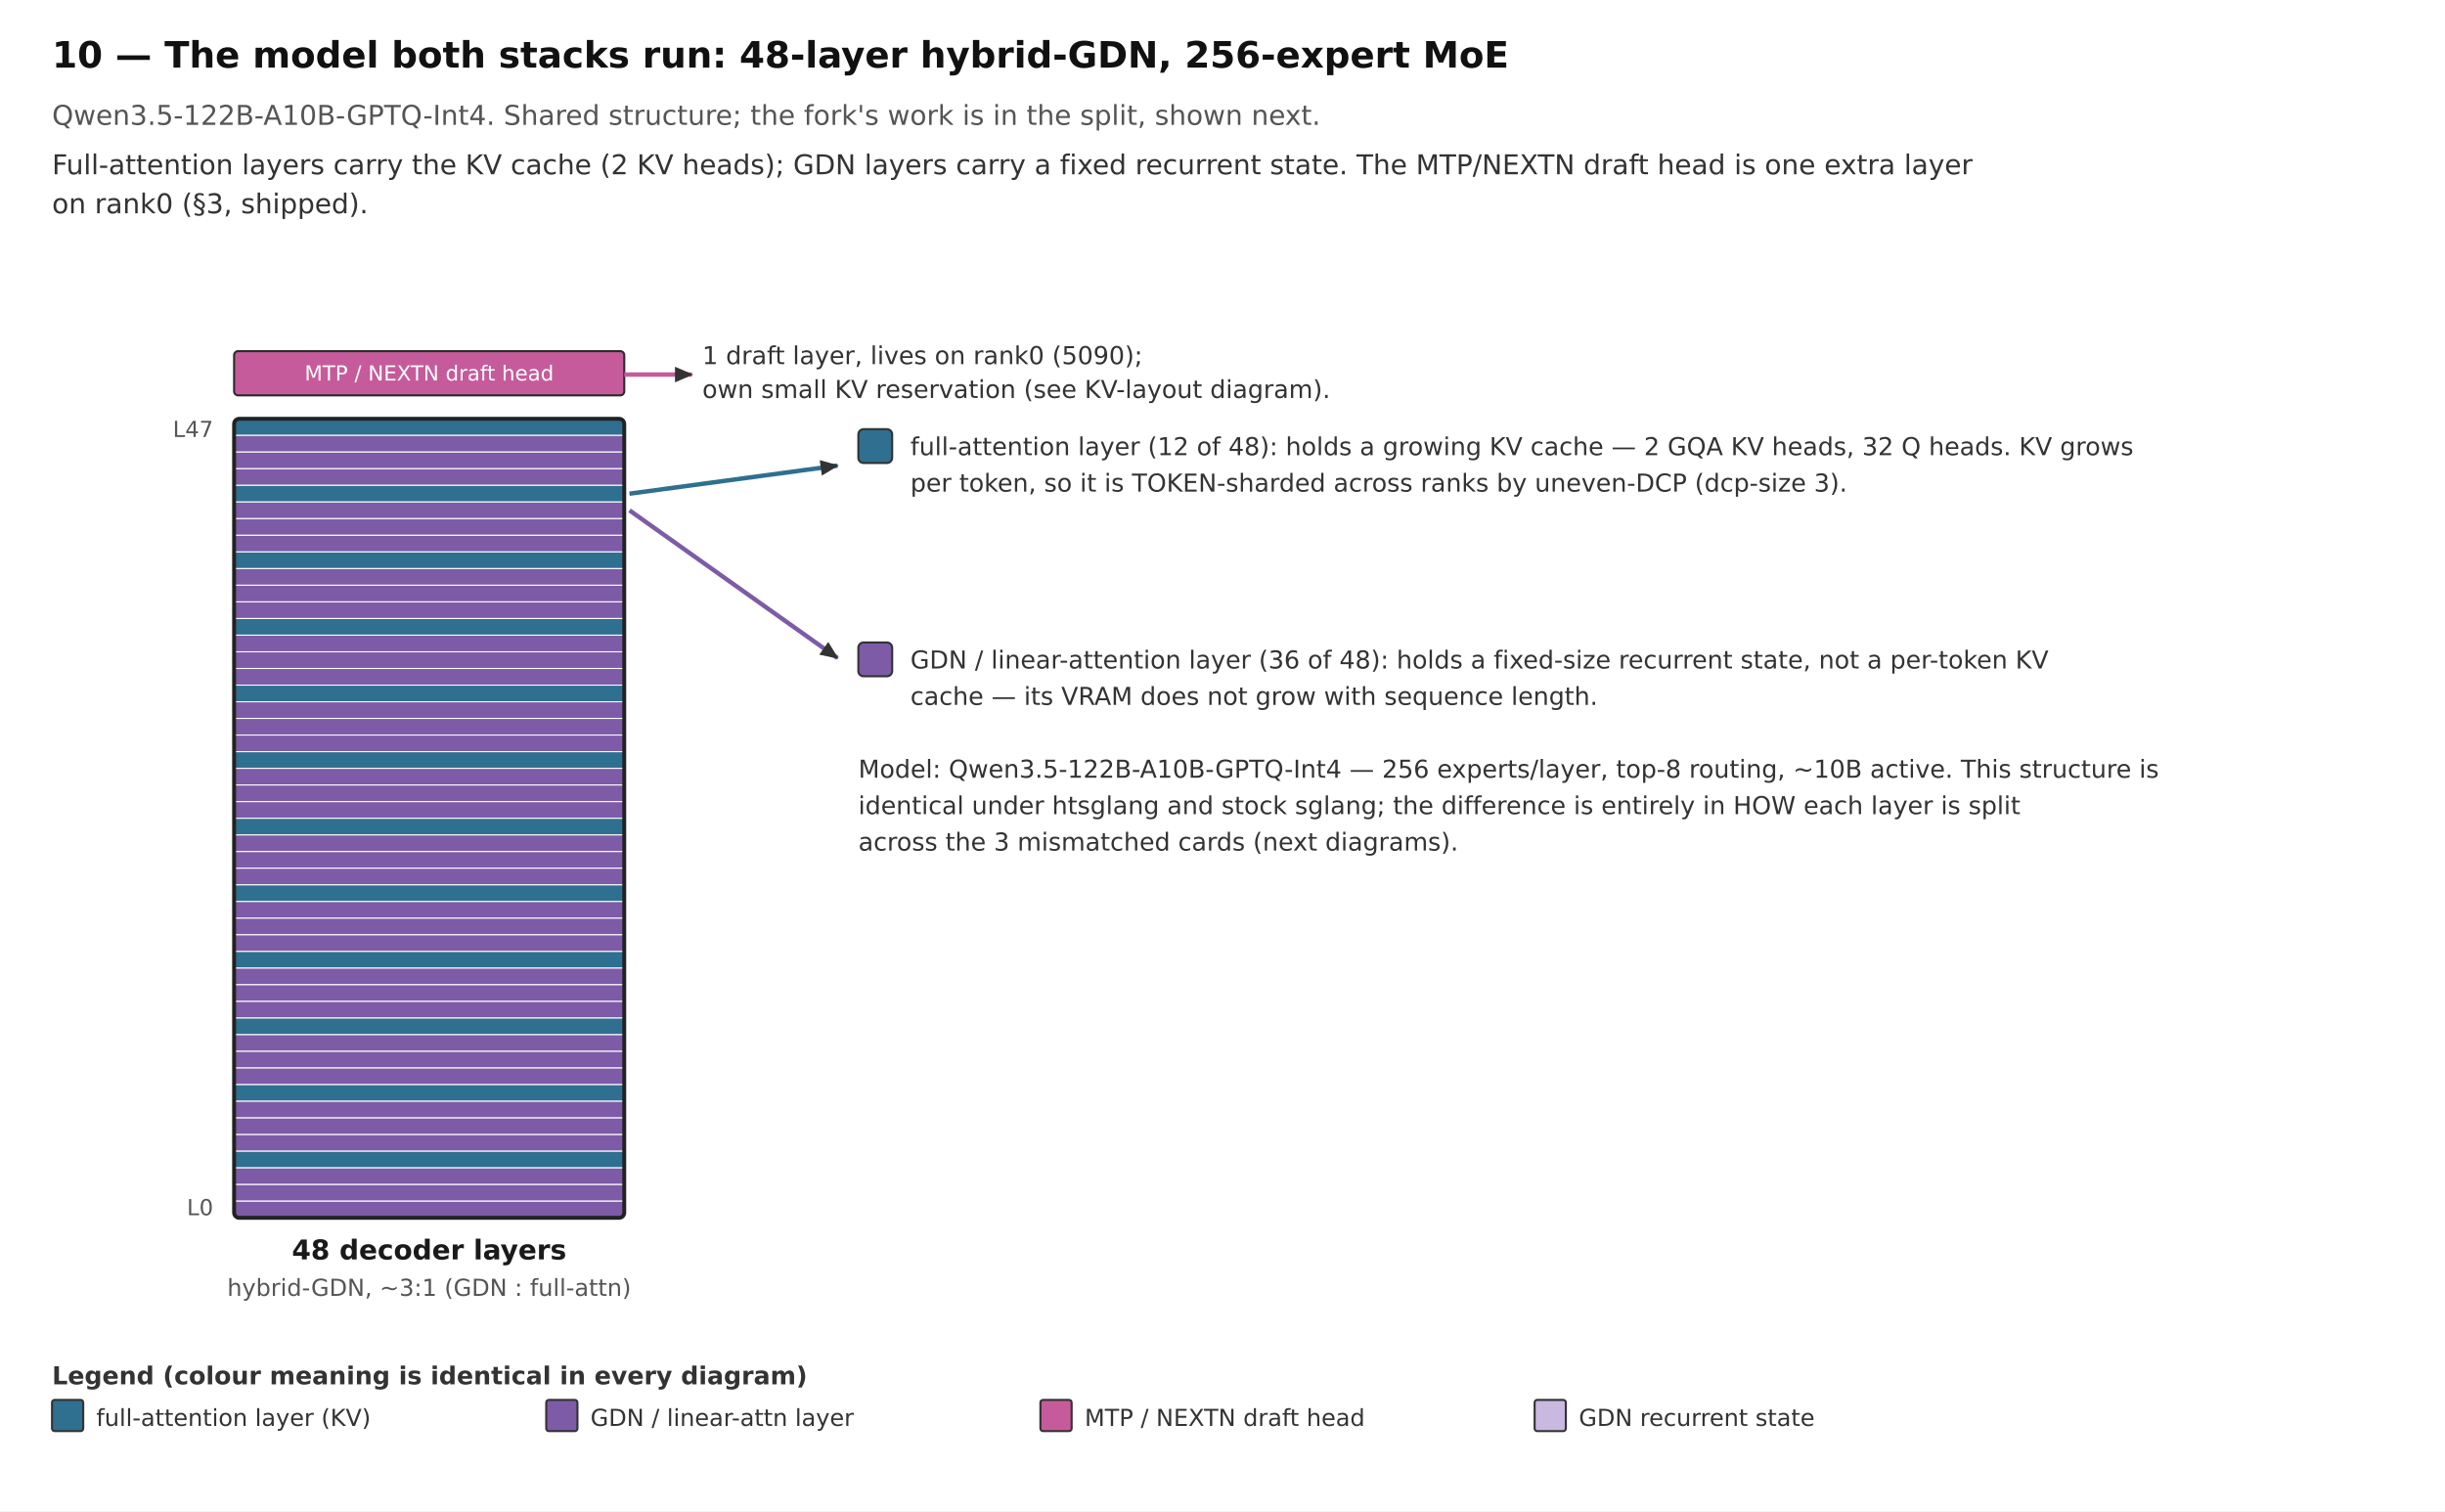
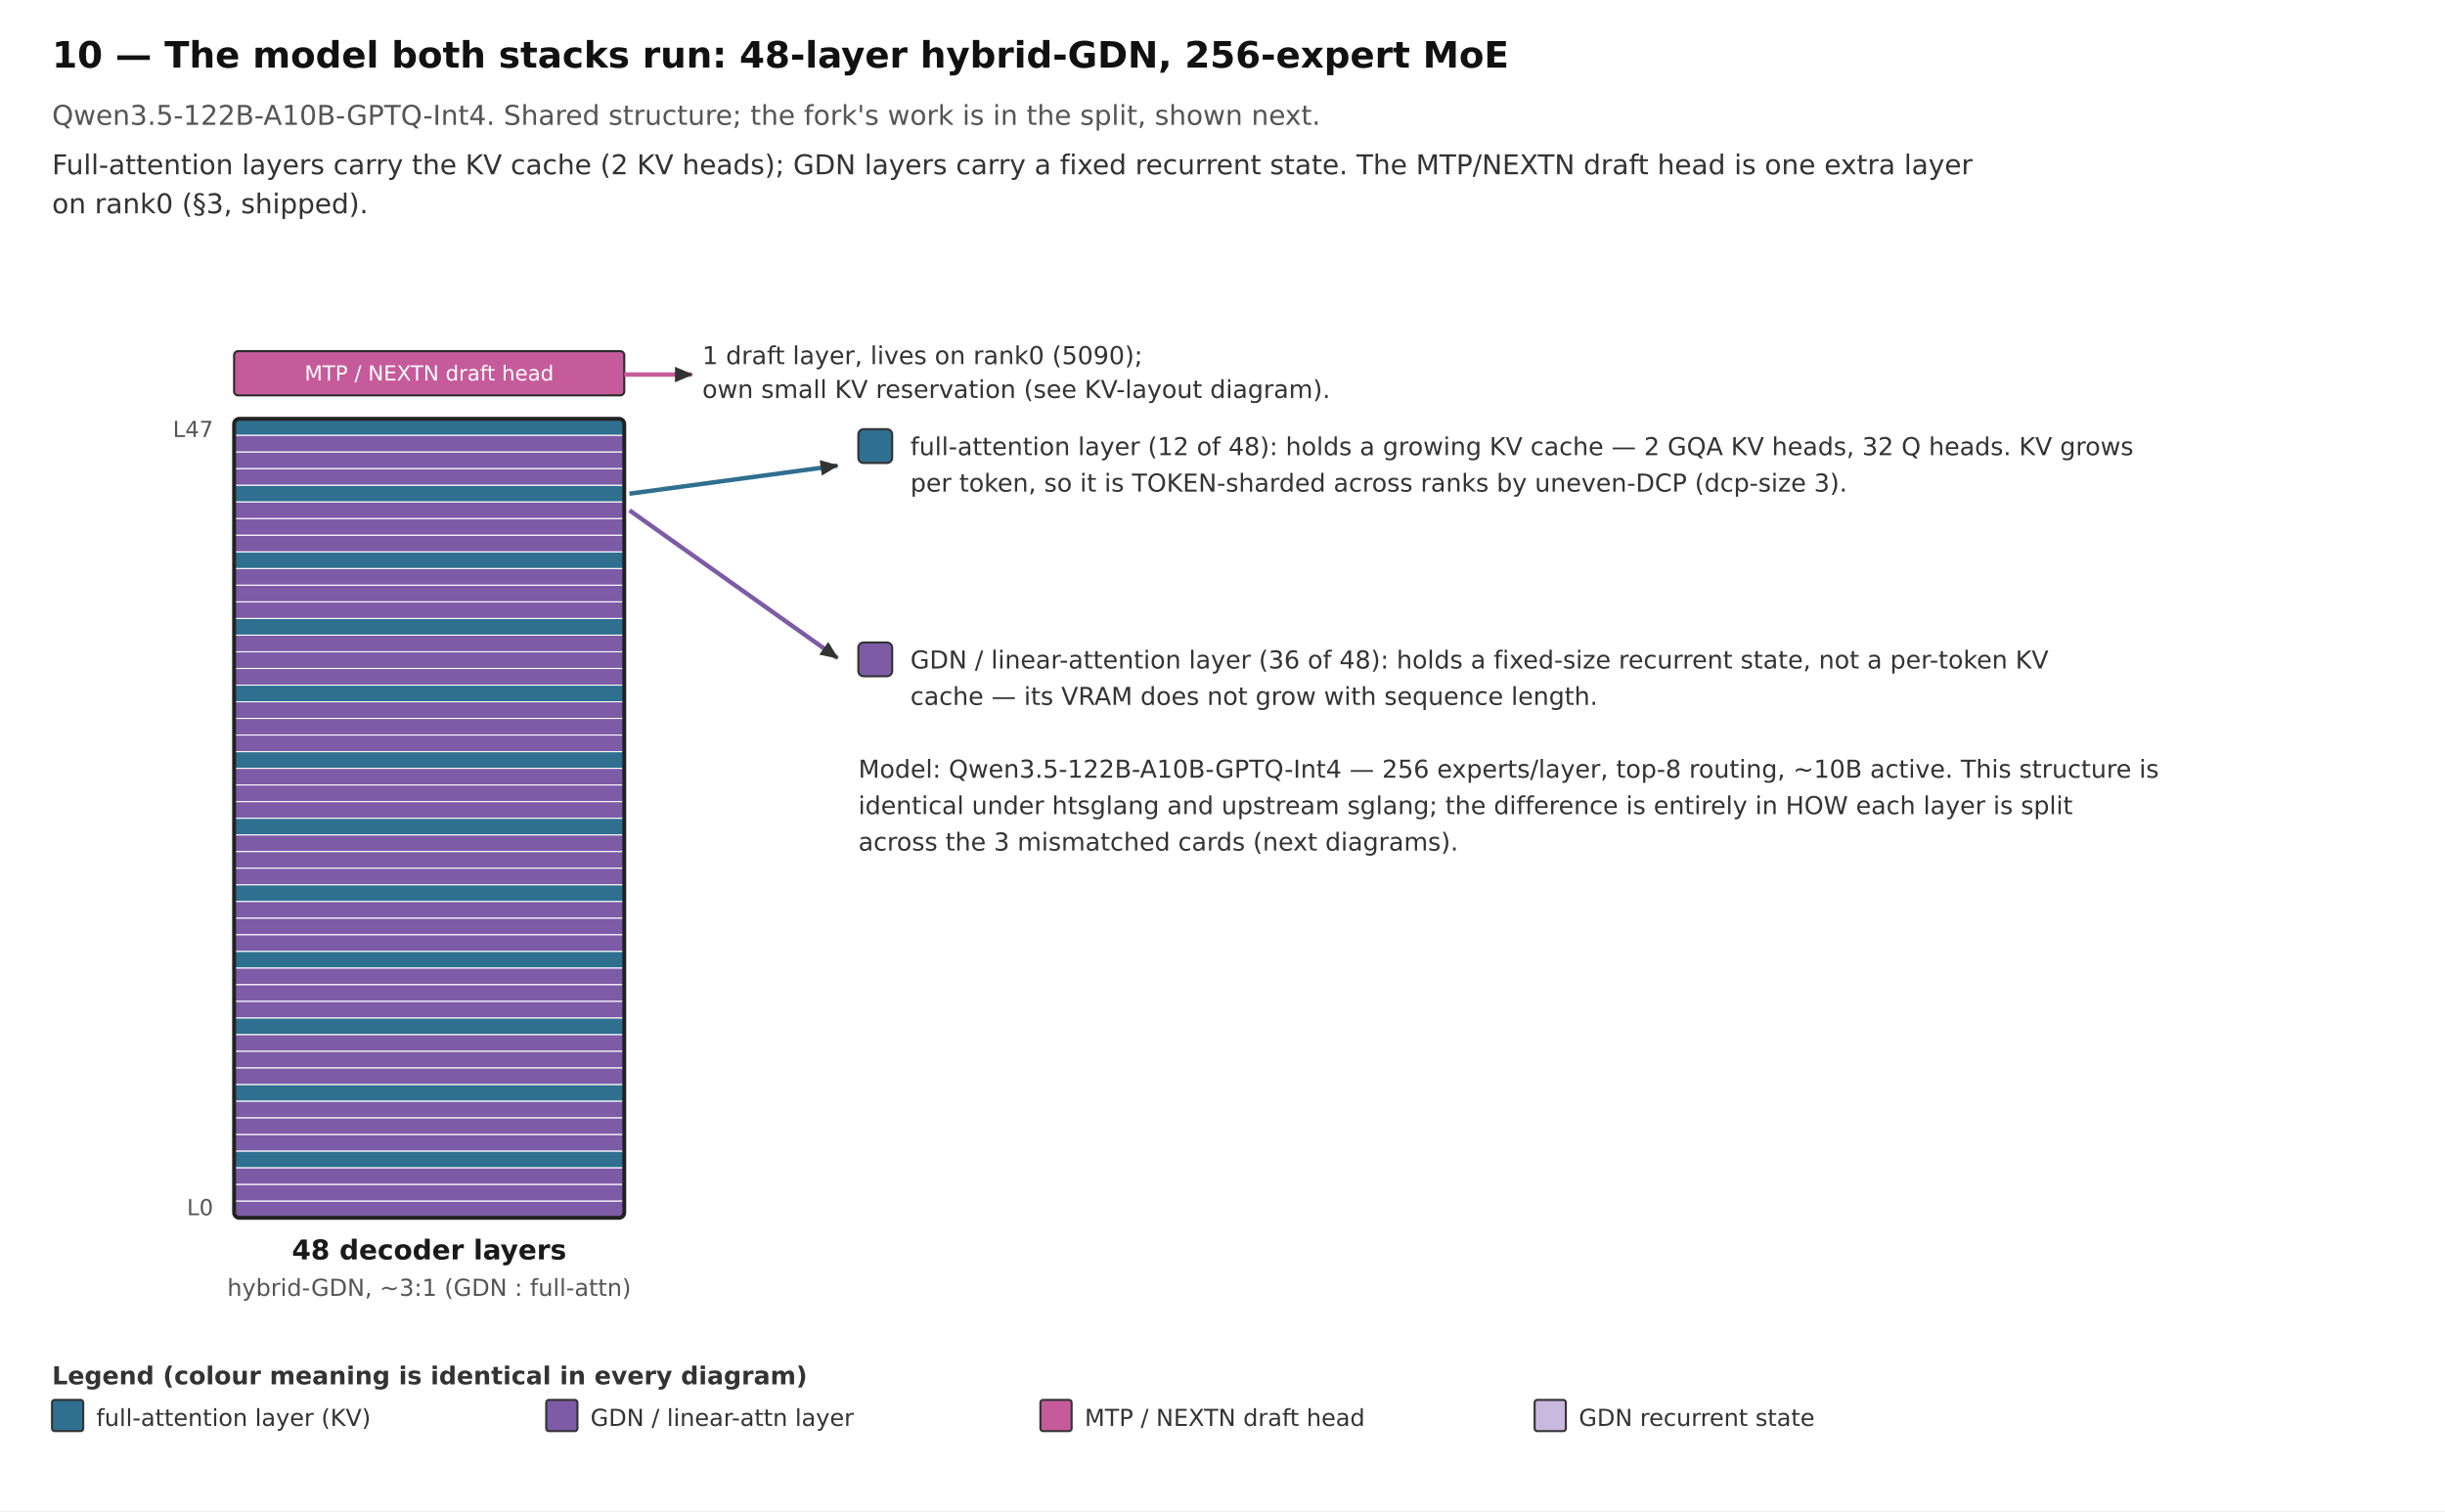
<svg xmlns="http://www.w3.org/2000/svg" viewBox="0 0 940 581" width="940" height="581" font-family="sans-serif">
  <defs>
    <marker id="arr" markerWidth="9" markerHeight="9" refX="6.5" refY="3" orient="auto" markerUnits="userSpaceOnUse">
      <path d="M0,0 L7,3 L0,6 Z" fill="#333" />
    </marker>
    <marker id="arrP" markerWidth="9" markerHeight="9" refX="6.5" refY="3" orient="auto" markerUnits="userSpaceOnUse">
      <path d="M0,0 L7,3 L0,6 Z" fill="#8a5a2b" />
    </marker>
    <marker id="arrG" markerWidth="9" markerHeight="9" refX="6.5" refY="3" orient="auto" markerUnits="userSpaceOnUse">
      <path d="M0,0 L7,3 L0,6 Z" fill="#227a3a" />
    </marker>
    <marker id="arrR" markerWidth="9" markerHeight="9" refX="6.5" refY="3" orient="auto" markerUnits="userSpaceOnUse">
      <path d="M0,0 L7,3 L0,6 Z" fill="#c0504d" />
    </marker>
    <marker id="arrB" markerWidth="9" markerHeight="9" refX="6.5" refY="3" orient="auto" markerUnits="userSpaceOnUse">
      <path d="M0,0 L7,3 L0,6 Z" fill="#3b6fb0" />
    </marker>
    <marker id="arrV" markerWidth="9" markerHeight="9" refX="6.5" refY="3" orient="auto" markerUnits="userSpaceOnUse">
      <path d="M0,0 L7,3 L0,6 Z" fill="#7d5ba6" />
    </marker>
  </defs>
  <rect x="0.0" y="0.0" width="940.0" height="581.0" rx="0" fill="#ffffff" stroke="none" stroke-width="0" />
  <text x="20.0" y="26.0" font-family="DejaVu Sans, Verdana, Arial, sans-serif" font-size="14" font-weight="bold" text-anchor="start" fill="#111">10 — The model both stacks run: 48-layer hybrid-GDN, 256-expert MoE</text>
  <text x="20.0" y="48.0" font-family="DejaVu Sans, Verdana, Arial, sans-serif" font-size="10.5" font-weight="normal" text-anchor="start" fill="#555">Qwen3.5-122B-A10B-GPTQ-Int4. Shared structure; the fork's work is in the split, shown next.</text>
  <text x="20.0" y="67.0" font-family="DejaVu Sans, Verdana, Arial, sans-serif" font-size="10.5" font-weight="normal" text-anchor="start" fill="#333">Full-attention layers carry the KV cache (2 KV heads); GDN layers carry a fixed recurrent state. The MTP/NEXTN draft head is one extra layer</text>
  <text x="20.0" y="82.0" font-family="DejaVu Sans, Verdana, Arial, sans-serif" font-size="10.5" font-weight="normal" text-anchor="start" fill="#333">on rank0 (§3, shipped).</text>
  <rect x="90.0" y="135.0" width="150.0" height="17.0" rx="1.5" fill="#c65b9b" stroke="#2b2b2b" stroke-width="0.8" />
  <text x="165.0" y="146.3" font-family="DejaVu Sans, Verdana, Arial, sans-serif" font-size="8" font-weight="normal" text-anchor="middle" fill="#fff">MTP / NEXTN draft head</text>
  <line x1="240.0" y1="144.0" x2="266.0" y2="144.0" stroke="#c65b9b" stroke-width="1.7" marker-end="url(#arr)" />
  <text x="270.0" y="140.0" font-family="DejaVu Sans, Verdana, Arial, sans-serif" font-size="9.5" font-weight="normal" text-anchor="start" fill="#333">1 draft layer, lives on rank0 (5090);</text>
  <text x="270.0" y="153.0" font-family="DejaVu Sans, Verdana, Arial, sans-serif" font-size="9.5" font-weight="normal" text-anchor="start" fill="#333">own small KV reservation (see KV-layout diagram).</text>
  <rect x="90.0" y="161.0" width="150.0" height="6.4" rx="0" fill="#2f6f8f" stroke="#ffffff" stroke-width="0.4" />
  <rect x="90.0" y="167.4" width="150.0" height="6.4" rx="0" fill="#7d5ba6" stroke="#ffffff" stroke-width="0.4" />
  <rect x="90.0" y="173.8" width="150.0" height="6.4" rx="0" fill="#7d5ba6" stroke="#ffffff" stroke-width="0.4" />
  <rect x="90.0" y="180.2" width="150.0" height="6.4" rx="0" fill="#7d5ba6" stroke="#ffffff" stroke-width="0.4" />
  <rect x="90.0" y="186.6" width="150.0" height="6.4" rx="0" fill="#2f6f8f" stroke="#ffffff" stroke-width="0.4" />
  <rect x="90.0" y="193.0" width="150.0" height="6.4" rx="0" fill="#7d5ba6" stroke="#ffffff" stroke-width="0.4" />
  <rect x="90.0" y="199.4" width="150.0" height="6.4" rx="0" fill="#7d5ba6" stroke="#ffffff" stroke-width="0.4" />
  <rect x="90.0" y="205.8" width="150.0" height="6.4" rx="0" fill="#7d5ba6" stroke="#ffffff" stroke-width="0.4" />
  <rect x="90.0" y="212.2" width="150.0" height="6.4" rx="0" fill="#2f6f8f" stroke="#ffffff" stroke-width="0.4" />
  <rect x="90.0" y="218.6" width="150.0" height="6.4" rx="0" fill="#7d5ba6" stroke="#ffffff" stroke-width="0.4" />
  <rect x="90.0" y="225.0" width="150.0" height="6.4" rx="0" fill="#7d5ba6" stroke="#ffffff" stroke-width="0.4" />
  <rect x="90.0" y="231.4" width="150.0" height="6.4" rx="0" fill="#7d5ba6" stroke="#ffffff" stroke-width="0.4" />
  <rect x="90.0" y="237.8" width="150.0" height="6.4" rx="0" fill="#2f6f8f" stroke="#ffffff" stroke-width="0.4" />
  <rect x="90.0" y="244.2" width="150.0" height="6.4" rx="0" fill="#7d5ba6" stroke="#ffffff" stroke-width="0.4" />
  <rect x="90.0" y="250.6" width="150.0" height="6.4" rx="0" fill="#7d5ba6" stroke="#ffffff" stroke-width="0.4" />
  <rect x="90.0" y="257.0" width="150.0" height="6.4" rx="0" fill="#7d5ba6" stroke="#ffffff" stroke-width="0.4" />
  <rect x="90.0" y="263.4" width="150.0" height="6.4" rx="0" fill="#2f6f8f" stroke="#ffffff" stroke-width="0.4" />
  <rect x="90.0" y="269.8" width="150.0" height="6.4" rx="0" fill="#7d5ba6" stroke="#ffffff" stroke-width="0.4" />
  <rect x="90.0" y="276.2" width="150.0" height="6.4" rx="0" fill="#7d5ba6" stroke="#ffffff" stroke-width="0.4" />
  <rect x="90.0" y="282.6" width="150.0" height="6.4" rx="0" fill="#7d5ba6" stroke="#ffffff" stroke-width="0.4" />
  <rect x="90.0" y="289.0" width="150.0" height="6.4" rx="0" fill="#2f6f8f" stroke="#ffffff" stroke-width="0.4" />
  <rect x="90.0" y="295.4" width="150.0" height="6.4" rx="0" fill="#7d5ba6" stroke="#ffffff" stroke-width="0.4" />
  <rect x="90.0" y="301.8" width="150.0" height="6.4" rx="0" fill="#7d5ba6" stroke="#ffffff" stroke-width="0.4" />
  <rect x="90.0" y="308.2" width="150.0" height="6.4" rx="0" fill="#7d5ba6" stroke="#ffffff" stroke-width="0.4" />
  <rect x="90.0" y="314.6" width="150.0" height="6.4" rx="0" fill="#2f6f8f" stroke="#ffffff" stroke-width="0.4" />
  <rect x="90.0" y="321.0" width="150.0" height="6.4" rx="0" fill="#7d5ba6" stroke="#ffffff" stroke-width="0.4" />
  <rect x="90.0" y="327.4" width="150.0" height="6.4" rx="0" fill="#7d5ba6" stroke="#ffffff" stroke-width="0.4" />
  <rect x="90.0" y="333.8" width="150.0" height="6.4" rx="0" fill="#7d5ba6" stroke="#ffffff" stroke-width="0.4" />
  <rect x="90.0" y="340.2" width="150.0" height="6.4" rx="0" fill="#2f6f8f" stroke="#ffffff" stroke-width="0.4" />
  <rect x="90.0" y="346.6" width="150.0" height="6.4" rx="0" fill="#7d5ba6" stroke="#ffffff" stroke-width="0.4" />
  <rect x="90.0" y="353.0" width="150.0" height="6.4" rx="0" fill="#7d5ba6" stroke="#ffffff" stroke-width="0.4" />
  <rect x="90.0" y="359.4" width="150.0" height="6.4" rx="0" fill="#7d5ba6" stroke="#ffffff" stroke-width="0.4" />
  <rect x="90.0" y="365.8" width="150.0" height="6.4" rx="0" fill="#2f6f8f" stroke="#ffffff" stroke-width="0.4" />
  <rect x="90.0" y="372.2" width="150.0" height="6.4" rx="0" fill="#7d5ba6" stroke="#ffffff" stroke-width="0.4" />
  <rect x="90.0" y="378.6" width="150.0" height="6.4" rx="0" fill="#7d5ba6" stroke="#ffffff" stroke-width="0.4" />
  <rect x="90.0" y="385.0" width="150.0" height="6.4" rx="0" fill="#7d5ba6" stroke="#ffffff" stroke-width="0.4" />
  <rect x="90.0" y="391.4" width="150.0" height="6.4" rx="0" fill="#2f6f8f" stroke="#ffffff" stroke-width="0.4" />
  <rect x="90.0" y="397.8" width="150.0" height="6.4" rx="0" fill="#7d5ba6" stroke="#ffffff" stroke-width="0.4" />
  <rect x="90.0" y="404.2" width="150.0" height="6.4" rx="0" fill="#7d5ba6" stroke="#ffffff" stroke-width="0.4" />
  <rect x="90.0" y="410.6" width="150.0" height="6.4" rx="0" fill="#7d5ba6" stroke="#ffffff" stroke-width="0.4" />
  <rect x="90.0" y="417.0" width="150.0" height="6.4" rx="0" fill="#2f6f8f" stroke="#ffffff" stroke-width="0.4" />
  <rect x="90.0" y="423.4" width="150.0" height="6.4" rx="0" fill="#7d5ba6" stroke="#ffffff" stroke-width="0.4" />
  <rect x="90.0" y="429.8" width="150.0" height="6.4" rx="0" fill="#7d5ba6" stroke="#ffffff" stroke-width="0.4" />
  <rect x="90.0" y="436.2" width="150.0" height="6.4" rx="0" fill="#7d5ba6" stroke="#ffffff" stroke-width="0.4" />
  <rect x="90.0" y="442.6" width="150.0" height="6.4" rx="0" fill="#2f6f8f" stroke="#ffffff" stroke-width="0.4" />
  <rect x="90.0" y="449.0" width="150.0" height="6.4" rx="0" fill="#7d5ba6" stroke="#ffffff" stroke-width="0.4" />
  <rect x="90.0" y="455.4" width="150.0" height="6.4" rx="0" fill="#7d5ba6" stroke="#ffffff" stroke-width="0.4" />
  <rect x="90.0" y="461.8" width="150.0" height="6.4" rx="0" fill="#7d5ba6" stroke="#ffffff" stroke-width="0.4" />
  <rect x="90.0" y="161.0" width="150.0" height="307.2" rx="2" fill="none" stroke="#222" stroke-width="1.5" />
  <text x="82.0" y="168.0" font-family="DejaVu Sans, Verdana, Arial, sans-serif" font-size="8.5" font-weight="normal" text-anchor="end" fill="#555">L47</text>
  <text x="82.0" y="467.2" font-family="DejaVu Sans, Verdana, Arial, sans-serif" font-size="8.5" font-weight="normal" text-anchor="end" fill="#555">L0</text>
  <text x="165.0" y="484.2" font-family="DejaVu Sans, Verdana, Arial, sans-serif" font-size="10.5" font-weight="bold" text-anchor="middle" fill="#1a1a1a">48 decoder layers</text>
  <text x="165.0" y="498.2" font-family="DejaVu Sans, Verdana, Arial, sans-serif" font-size="9" font-weight="normal" text-anchor="middle" fill="#555">hybrid-GDN, ~3:1 (GDN : full-attn)</text>
  <line x1="242.0" y1="189.8" x2="322.0" y2="179.0" stroke="#2f6f8f" stroke-width="1.7" marker-end="url(#arr)" />
  <line x1="242.0" y1="196.2" x2="322.0" y2="253.0" stroke="#7d5ba6" stroke-width="1.7" marker-end="url(#arr)" />
  <rect x="330.0" y="165.0" width="13.0" height="13.0" rx="2" fill="#2f6f8f" stroke="#333" stroke-width="0.8" />
  <text x="350.0" y="175.0" font-family="DejaVu Sans, Verdana, Arial, sans-serif" font-size="9.5" font-weight="normal" text-anchor="start" fill="#333">full-attention layer (12 of 48): holds a growing KV cache — 2 GQA KV heads, 32 Q heads. KV grows</text>
  <text x="350.0" y="189.0" font-family="DejaVu Sans, Verdana, Arial, sans-serif" font-size="9.5" font-weight="normal" text-anchor="start" fill="#333">per token, so it is TOKEN-sharded across ranks by uneven-DCP (dcp-size 3).</text>
  <rect x="330.0" y="247.0" width="13.0" height="13.0" rx="2" fill="#7d5ba6" stroke="#333" stroke-width="0.8" />
  <text x="350.0" y="257.0" font-family="DejaVu Sans, Verdana, Arial, sans-serif" font-size="9.5" font-weight="normal" text-anchor="start" fill="#333">GDN / linear-attention layer (36 of 48): holds a fixed-size recurrent state, not a per-token KV</text>
  <text x="350.0" y="271.0" font-family="DejaVu Sans, Verdana, Arial, sans-serif" font-size="9.5" font-weight="normal" text-anchor="start" fill="#333">cache — its VRAM does not grow with sequence length.</text>
  <text x="330.0" y="299.0" font-family="DejaVu Sans, Verdana, Arial, sans-serif" font-size="9.5" font-weight="normal" text-anchor="start" fill="#333">Model: Qwen3.5-122B-A10B-GPTQ-Int4 — 256 experts/layer, top-8 routing, ~10B active. This structure is</text>
-   <text x="330.0" y="313.0" font-family="DejaVu Sans, Verdana, Arial, sans-serif" font-size="9.5" font-weight="normal" text-anchor="start" fill="#333">identical under htsglang and stock sglang; the difference is entirely in HOW each layer is split</text>
+   <text x="330.0" y="313.0" font-family="DejaVu Sans, Verdana, Arial, sans-serif" font-size="9.5" font-weight="normal" text-anchor="start" fill="#333">identical under htsglang and upstream sglang; the difference is entirely in HOW each layer is split</text>
  <text x="330.0" y="327.0" font-family="DejaVu Sans, Verdana, Arial, sans-serif" font-size="9.5" font-weight="normal" text-anchor="start" fill="#333">across the 3 mismatched cards (next diagrams).</text>
  <text x="20.0" y="532.2" font-family="DejaVu Sans, Verdana, Arial, sans-serif" font-size="9.5" font-weight="bold" text-anchor="start" fill="#333">Legend (colour meaning is identical in every diagram)</text>
  <rect x="20.0" y="538.2" width="12.0" height="12.0" rx="1" fill="#2f6f8f" stroke="#333" stroke-width="0.8" />
  <text x="37.0" y="548.2" font-family="DejaVu Sans, Verdana, Arial, sans-serif" font-size="9" font-weight="normal" text-anchor="start" fill="#333">full-attention layer (KV)</text>
  <rect x="210.0" y="538.2" width="12.0" height="12.0" rx="1" fill="#7d5ba6" stroke="#333" stroke-width="0.8" />
  <text x="227.0" y="548.2" font-family="DejaVu Sans, Verdana, Arial, sans-serif" font-size="9" font-weight="normal" text-anchor="start" fill="#333">GDN / linear-attn layer</text>
  <rect x="400.0" y="538.2" width="12.0" height="12.0" rx="1" fill="#c65b9b" stroke="#333" stroke-width="0.8" />
  <text x="417.0" y="548.2" font-family="DejaVu Sans, Verdana, Arial, sans-serif" font-size="9" font-weight="normal" text-anchor="start" fill="#333">MTP / NEXTN draft head</text>
  <rect x="590.0" y="538.2" width="12.0" height="12.0" rx="1" fill="#c9b8e0" stroke="#333" stroke-width="0.8" />
  <text x="607.0" y="548.2" font-family="DejaVu Sans, Verdana, Arial, sans-serif" font-size="9" font-weight="normal" text-anchor="start" fill="#333">GDN recurrent state</text>
</svg>
